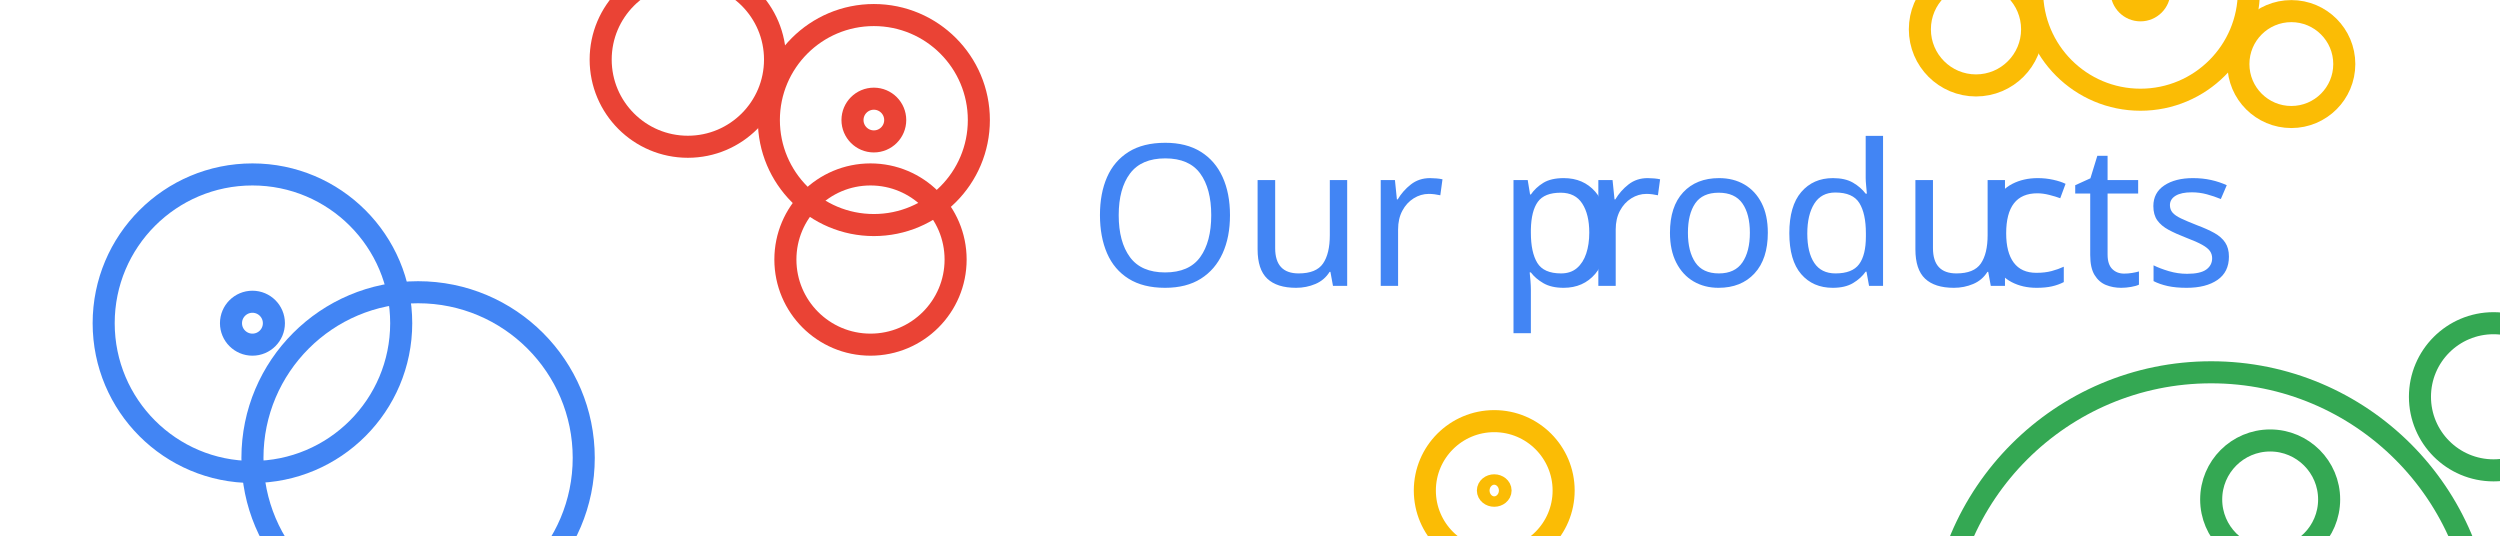
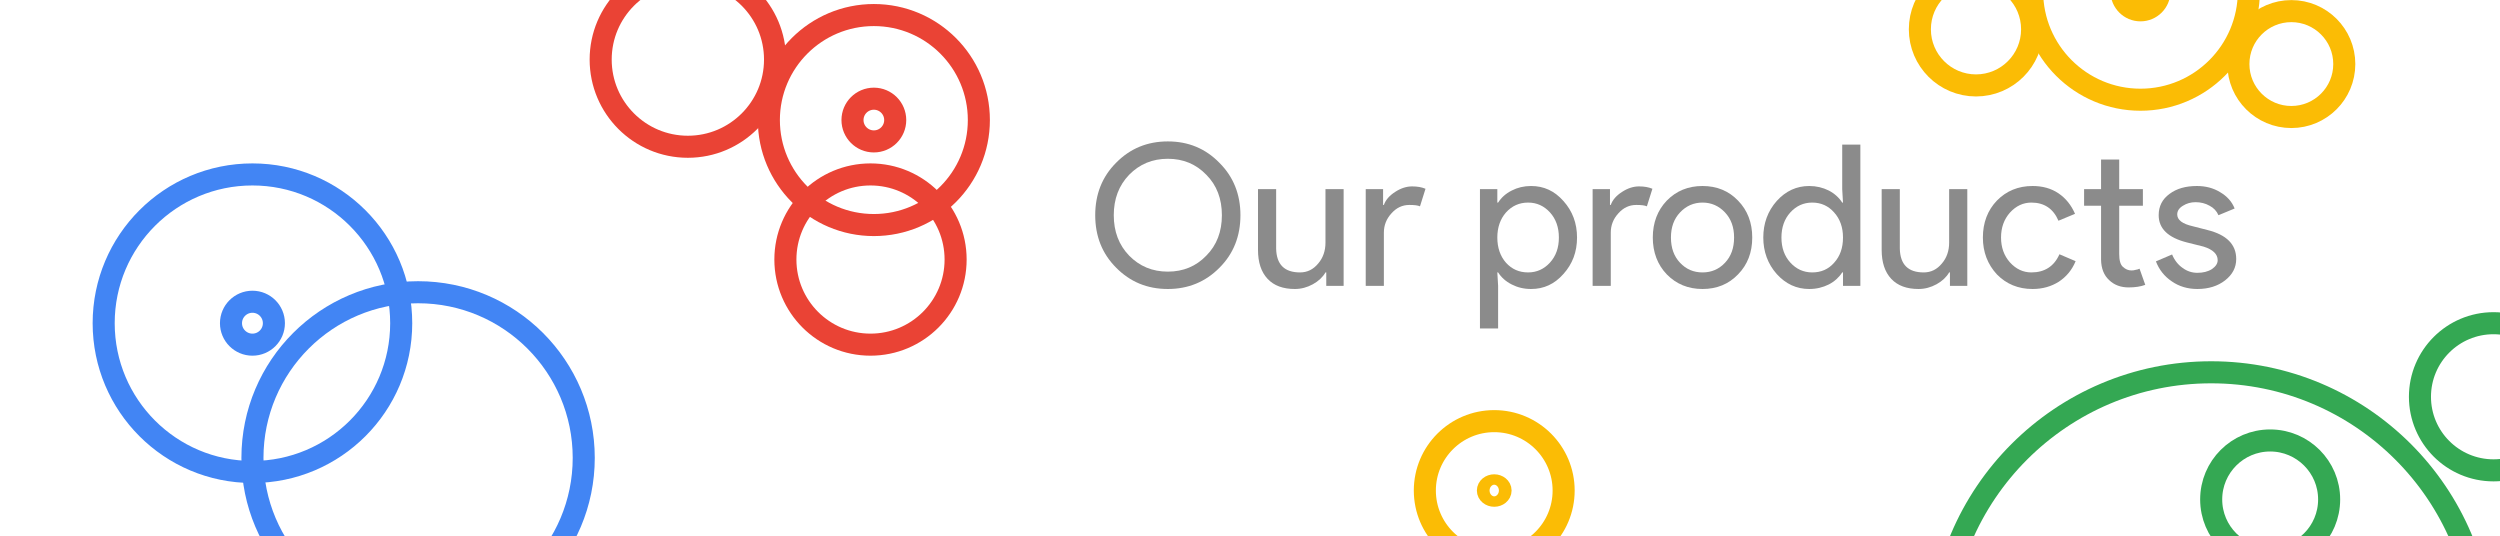
<svg xmlns="http://www.w3.org/2000/svg" width="100%" height="100%" viewBox="0 0 1700 364" version="1.1" xml:space="preserve" style="fill-rule:evenodd;clip-rule:evenodd;stroke-linecap:square;stroke-miterlimit:1.5;">
  <g id="products">
    <g transform="matrix(0.504988,0,0,0.504988,636.481,58.9493)">
-       <text x="204.574px" y="268.168px" style="font-family:'ProductSans-Regular', 'Product Sans', sans-serif;font-size:265.68px;fill:rgb(66,133,244);">Our p<tspan x="869.305px 957.776px " y="268.168px 268.168px ">ro</tspan>du<tspan x="1402.26px 1539.61px 1636.32px " y="268.168px 268.168px 268.168px ">cts</tspan>
-       </text>
+       <g transform="matrix(265.68,0,0,265.68,204.574,268.168)">
+         <path d="M0.773,-0.358C0.773,-0.252 0.738,-0.163 0.667,-0.092C0.596,-0.02 0.508,0.016 0.405,0.016C0.301,0.016 0.214,-0.02 0.143,-0.092C0.072,-0.163 0.037,-0.252 0.037,-0.358C0.037,-0.464 0.072,-0.553 0.143,-0.624C0.214,-0.696 0.301,-0.732 0.405,-0.732C0.509,-0.732 0.596,-0.696 0.667,-0.623C0.738,-0.552 0.773,-0.463 0.773,-0.358ZM0.131,-0.358C0.131,-0.275 0.157,-0.207 0.209,-0.153C0.262,-0.099 0.327,-0.072 0.405,-0.072C0.483,-0.072 0.548,-0.099 0.6,-0.153C0.653,-0.206 0.679,-0.275 0.679,-0.358C0.679,-0.441 0.653,-0.51 0.6,-0.563C0.548,-0.617 0.483,-0.644 0.405,-0.644C0.327,-0.644 0.262,-0.617 0.209,-0.563C0.157,-0.509 0.131,-0.441 0.131,-0.358Z" style="fill:rgb(139,139,139);fill-rule:nonzero;" />
+       </g>
+       <g transform="matrix(265.68,0,0,265.68,419.775,268.168)">
+         <path d="M0.486,0L0.398,0L0.398,-0.068L0.394,-0.068C0.38,-0.044 0.359,-0.024 0.33,-0.008C0.301,0.008 0.27,0.016 0.239,0.016C0.179,0.016 0.133,-0.001 0.101,-0.035C0.068,-0.07 0.052,-0.119 0.052,-0.182L0.052,-0.49L0.144,-0.49L0.144,-0.188C0.146,-0.108 0.186,-0.068 0.265,-0.068C0.302,-0.068 0.332,-0.083 0.357,-0.113C0.382,-0.142 0.394,-0.178 0.394,-0.219L0.394,-0.49L0.486,-0.49L0.486,0Z" style="fill:rgb(139,139,139);fill-rule:nonzero;" />
+       </g>
+       <g transform="matrix(265.68,0,0,265.68,563.773,268.168)">
+         <path d="M0.148,0L0.056,0L0.056,-0.49L0.144,-0.49L0.144,-0.41L0.148,-0.41C0.157,-0.436 0.177,-0.458 0.205,-0.476C0.234,-0.495 0.263,-0.504 0.291,-0.504C0.318,-0.504 0.34,-0.5 0.359,-0.492L0.331,-0.403C0.32,-0.408 0.302,-0.41 0.277,-0.41C0.242,-0.41 0.212,-0.396 0.187,-0.368C0.161,-0.34 0.148,-0.307 0.148,-0.27L0.148,0Z" style="fill:rgb(139,139,139);fill-rule:nonzero;" />
+       </g>
+       <g transform="matrix(265.68,0,0,265.68,718.664,268.168)">
+         <path d="M0.296,-0.068C0.34,-0.068 0.377,-0.085 0.407,-0.118C0.437,-0.151 0.452,-0.193 0.452,-0.245C0.452,-0.296 0.437,-0.339 0.407,-0.372C0.377,-0.405 0.34,-0.422 0.296,-0.422C0.251,-0.422 0.214,-0.405 0.184,-0.372C0.155,-0.339 0.14,-0.296 0.14,-0.245C0.14,-0.193 0.155,-0.15 0.184,-0.117C0.214,-0.084 0.251,-0.068 0.296,-0.068ZM0.311,0.016C0.275,0.016 0.242,0.008 0.213,-0.007C0.183,-0.022 0.16,-0.043 0.144,-0.068L0.14,-0.068L0.144,0L0.144,0.216L0.052,0.216L0.052,-0.49L0.14,-0.49L0.14,-0.422L0.144,-0.422C0.16,-0.447 0.183,-0.468 0.213,-0.483C0.242,-0.498 0.275,-0.506 0.311,-0.506C0.376,-0.506 0.43,-0.481 0.475,-0.43C0.521,-0.379 0.544,-0.317 0.544,-0.245C0.544,-0.172 0.521,-0.111 0.475,-0.06C0.43,-0.009 0.376,0.016 0.311,0.016Z" style="fill:rgb(139,139,139);fill-rule:nonzero;" />
+       </g>
+       <g transform="matrix(265.68,0,0,265.68,869.305,268.168)">
+         <path d="M0.148,0L0.056,0L0.056,-0.49L0.144,-0.49L0.144,-0.41L0.148,-0.41C0.157,-0.436 0.177,-0.458 0.205,-0.476C0.234,-0.495 0.263,-0.504 0.291,-0.504C0.318,-0.504 0.34,-0.5 0.359,-0.492L0.331,-0.403C0.32,-0.408 0.302,-0.41 0.277,-0.41C0.242,-0.41 0.212,-0.396 0.187,-0.368C0.161,-0.34 0.148,-0.307 0.148,-0.27L0.148,0Z" style="fill:rgb(139,139,139);fill-rule:nonzero;" />
+       </g>
+       <g transform="matrix(265.68,0,0,265.68,957.776,268.168)">
+         <path d="M0.028,-0.245C0.028,-0.32 0.052,-0.383 0.099,-0.432C0.147,-0.481 0.207,-0.506 0.28,-0.506C0.353,-0.506 0.413,-0.481 0.46,-0.432C0.508,-0.383 0.532,-0.32 0.532,-0.245C0.532,-0.169 0.508,-0.107 0.46,-0.058C0.413,-0.009 0.353,0.016 0.28,0.016C0.207,0.016 0.147,-0.009 0.099,-0.058C0.052,-0.107 0.028,-0.17 0.028,-0.245ZM0.12,-0.245C0.12,-0.192 0.135,-0.15 0.166,-0.117C0.197,-0.084 0.235,-0.068 0.28,-0.068C0.325,-0.068 0.363,-0.084 0.394,-0.117C0.425,-0.15 0.44,-0.192 0.44,-0.245C0.44,-0.297 0.425,-0.339 0.394,-0.372C0.363,-0.405 0.325,-0.422 0.28,-0.422C0.235,-0.422 0.197,-0.405 0.166,-0.372C0.135,-0.339 0.12,-0.297 0.12,-0.245Z" style="fill:rgb(139,139,139);fill-rule:nonzero;" />
+       </g>
+       <g transform="matrix(265.68,0,0,265.68,1106.56,268.168)">
+         <path d="M0.276,-0.068C0.321,-0.068 0.358,-0.084 0.387,-0.117C0.417,-0.15 0.432,-0.192 0.432,-0.245C0.432,-0.296 0.417,-0.339 0.387,-0.372C0.358,-0.405 0.321,-0.422 0.276,-0.422C0.232,-0.422 0.195,-0.405 0.165,-0.372C0.135,-0.339 0.12,-0.296 0.12,-0.245C0.12,-0.193 0.135,-0.151 0.165,-0.118C0.195,-0.085 0.232,-0.068 0.276,-0.068ZM0.261,0.016C0.197,0.016 0.142,-0.009 0.096,-0.06C0.051,-0.111 0.028,-0.173 0.028,-0.245C0.028,-0.317 0.051,-0.379 0.096,-0.43C0.142,-0.481 0.197,-0.506 0.261,-0.506C0.297,-0.506 0.33,-0.498 0.36,-0.483C0.389,-0.468 0.412,-0.447 0.428,-0.422L0.432,-0.422L0.428,-0.49L0.428,-0.716L0.52,-0.716L0.52,0L0.432,0L0.432,-0.068L0.428,-0.068C0.412,-0.043 0.389,-0.022 0.36,-0.007C0.33,0.008 0.297,0.016 0.261,0.016Z" style="fill:rgb(139,139,139);fill-rule:nonzero;" />
+       </g>
+       <g transform="matrix(265.68,0,0,265.68,1259.59,268.168)">
+         <path d="M0.486,0L0.398,0L0.398,-0.068L0.394,-0.068C0.38,-0.044 0.359,-0.024 0.33,-0.008C0.301,0.008 0.27,0.016 0.239,0.016C0.179,0.016 0.133,-0.001 0.101,-0.035C0.068,-0.07 0.052,-0.119 0.052,-0.182L0.052,-0.49L0.144,-0.49L0.144,-0.188C0.146,-0.108 0.186,-0.068 0.265,-0.068C0.302,-0.068 0.332,-0.083 0.357,-0.113C0.382,-0.142 0.394,-0.178 0.394,-0.219L0.394,-0.49L0.486,-0.49L0.486,0Z" style="fill:rgb(139,139,139);fill-rule:nonzero;" />
+       </g>
+       <g transform="matrix(265.68,0,0,265.68,1402.26,268.168)">
+         <path d="M0.28,0.016C0.207,0.016 0.147,-0.009 0.099,-0.058C0.052,-0.109 0.028,-0.171 0.028,-0.245C0.028,-0.32 0.052,-0.383 0.099,-0.432C0.147,-0.481 0.207,-0.506 0.28,-0.506C0.33,-0.506 0.374,-0.494 0.411,-0.469C0.448,-0.444 0.476,-0.409 0.495,-0.365L0.411,-0.33C0.385,-0.391 0.339,-0.422 0.274,-0.422C0.232,-0.422 0.196,-0.405 0.165,-0.371C0.135,-0.337 0.12,-0.295 0.12,-0.245C0.12,-0.195 0.135,-0.153 0.165,-0.119C0.196,-0.085 0.232,-0.068 0.274,-0.068C0.341,-0.068 0.389,-0.099 0.416,-0.16L0.498,-0.125C0.48,-0.081 0.452,-0.047 0.413,-0.021C0.375,0.003 0.331,0.016 0.28,0.016Z" style="fill:rgb(139,139,139);fill-rule:nonzero;" />
+       </g>
+       <g transform="matrix(265.68,0,0,265.68,1539.61,268.168)">
+         <path d="M0.25,0.008C0.21,0.008 0.177,-0.004 0.151,-0.029C0.124,-0.054 0.111,-0.088 0.11,-0.132L0.11,-0.406L0.024,-0.406L0.024,-0.49L0.11,-0.49L0.11,-0.64L0.202,-0.64L0.202,-0.49L0.322,-0.49L0.322,-0.406L0.202,-0.406L0.202,-0.162C0.202,-0.129 0.208,-0.107 0.221,-0.096C0.234,-0.084 0.248,-0.078 0.264,-0.078C0.271,-0.078 0.279,-0.079 0.285,-0.081C0.293,-0.082 0.299,-0.084 0.305,-0.087L0.334,-0.005C0.31,0.004 0.282,0.008 0.25,0.008Z" style="fill:rgb(139,139,139);fill-rule:nonzero;" />
+       </g>
+       <g transform="matrix(265.68,0,0,265.68,1636.32,268.168)">
+         <path d="M0.431,-0.136C0.431,-0.093 0.412,-0.057 0.375,-0.028C0.338,0.001 0.291,0.016 0.234,0.016C0.185,0.016 0.141,0.003 0.104,-0.023C0.067,-0.048 0.04,-0.082 0.024,-0.124L0.106,-0.159C0.118,-0.13 0.136,-0.107 0.159,-0.091C0.182,-0.074 0.207,-0.066 0.234,-0.066C0.263,-0.066 0.288,-0.072 0.308,-0.085C0.327,-0.098 0.337,-0.113 0.337,-0.13C0.337,-0.161 0.313,-0.184 0.265,-0.199L0.181,-0.22C0.086,-0.244 0.038,-0.29 0.038,-0.358C0.038,-0.403 0.056,-0.439 0.093,-0.466C0.129,-0.493 0.175,-0.506 0.232,-0.506C0.275,-0.506 0.315,-0.496 0.349,-0.475C0.385,-0.454 0.409,-0.427 0.423,-0.392L0.341,-0.358C0.332,-0.379 0.317,-0.395 0.296,-0.406C0.275,-0.418 0.251,-0.424 0.225,-0.424C0.201,-0.424 0.18,-0.418 0.161,-0.406C0.141,-0.394 0.132,-0.379 0.132,-0.362C0.132,-0.334 0.158,-0.314 0.211,-0.302L0.285,-0.283C0.382,-0.259 0.431,-0.21 0.431,-0.136Z" style="fill:rgb(139,139,139);fill-rule:nonzero;" />
+       </g>
    </g>
    <circle cx="171.66" cy="219.778" r="101.162" style="fill:none;stroke:rgb(66,133,244);stroke-width:15px;" />
    <circle cx="284.302" cy="311.36" r="112.641" style="fill:none;stroke:rgb(66,133,244);stroke-width:15px;" />
    <g transform="matrix(1,0,0,1,3.92203,6.47026)">
      <circle cx="167.738" cy="213.307" r="14.589" style="fill:none;stroke:rgb(66,133,244);stroke-width:15px;" />
    </g>
    <circle cx="594.222" cy="81.635" r="71.4" style="fill:none;stroke:rgb(234,67,53);stroke-width:15px;" />
    <g transform="matrix(1,0,0,1,11.5119,37.7478)">
      <circle cx="456.231" cy="2.759" r="59.288" style="fill:none;stroke:rgb(234,67,53);stroke-width:15px;" />
    </g>
    <circle cx="591.939" cy="176.491" r="57.876" style="fill:none;stroke:rgb(234,67,53);stroke-width:15px;" />
    <g transform="matrix(1,0,0,1,0,3.70909)">
      <circle cx="594.222" cy="77.926" r="14.527" style="fill:none;stroke:rgb(234,67,53);stroke-width:15px;" />
    </g>
    <g transform="matrix(1,0,0,1,54.4,33.3818)">
      <circle cx="1449.21" cy="404.301" r="184.524" style="fill:none;stroke:rgb(52,168,83);stroke-width:15px;" />
    </g>
    <circle cx="1695.6" cy="269.81" r="50.033" style="fill:none;stroke:rgb(52,168,83);stroke-width:15px;" />
    <circle cx="1543.71" cy="339.622" r="40.105" style="fill:none;stroke:rgb(52,168,83);stroke-width:15px;" />
    <g transform="matrix(1,0,0,1,42.9292,-38.0728)">
      <circle cx="1412.6" cy="32.193" r="73.687" style="fill:none;stroke:rgb(251,188,5);stroke-width:15px;" />
    </g>
    <g transform="matrix(1,0,0,1,10.2893,-51.8359)">
      <circle cx="1547.82" cy="95.398" r="36.005" style="fill:none;stroke:rgb(251,188,5);stroke-width:15px;" />
    </g>
    <g transform="matrix(1,0,0,1,54.6258,-38.0728)">
      <circle cx="1289.05" cy="57.996" r="38.166" style="fill:none;stroke:rgb(251,188,5);stroke-width:15px;" />
    </g>
    <g transform="matrix(1,0,0,1,194.233,-33.4695)">
      <circle cx="821.848" cy="367.035" r="47.192" style="fill:none;stroke:rgb(251,188,5);stroke-width:15px;" />
    </g>
    <g transform="matrix(1,0,0,1,112.49,-2.51302)">
      <ellipse cx="903.59" cy="336.078" rx="4.309" ry="3.543" style="fill:none;stroke:rgb(251,188,5);stroke-width:15px;" />
    </g>
    <g transform="matrix(1,0,0,1,30.0279,-50.9741)">
      <circle cx="1425.5" cy="45.095" r="12.901" style="fill:none;stroke:rgb(251,188,5);stroke-width:15px;" />
    </g>
  </g>
</svg>
